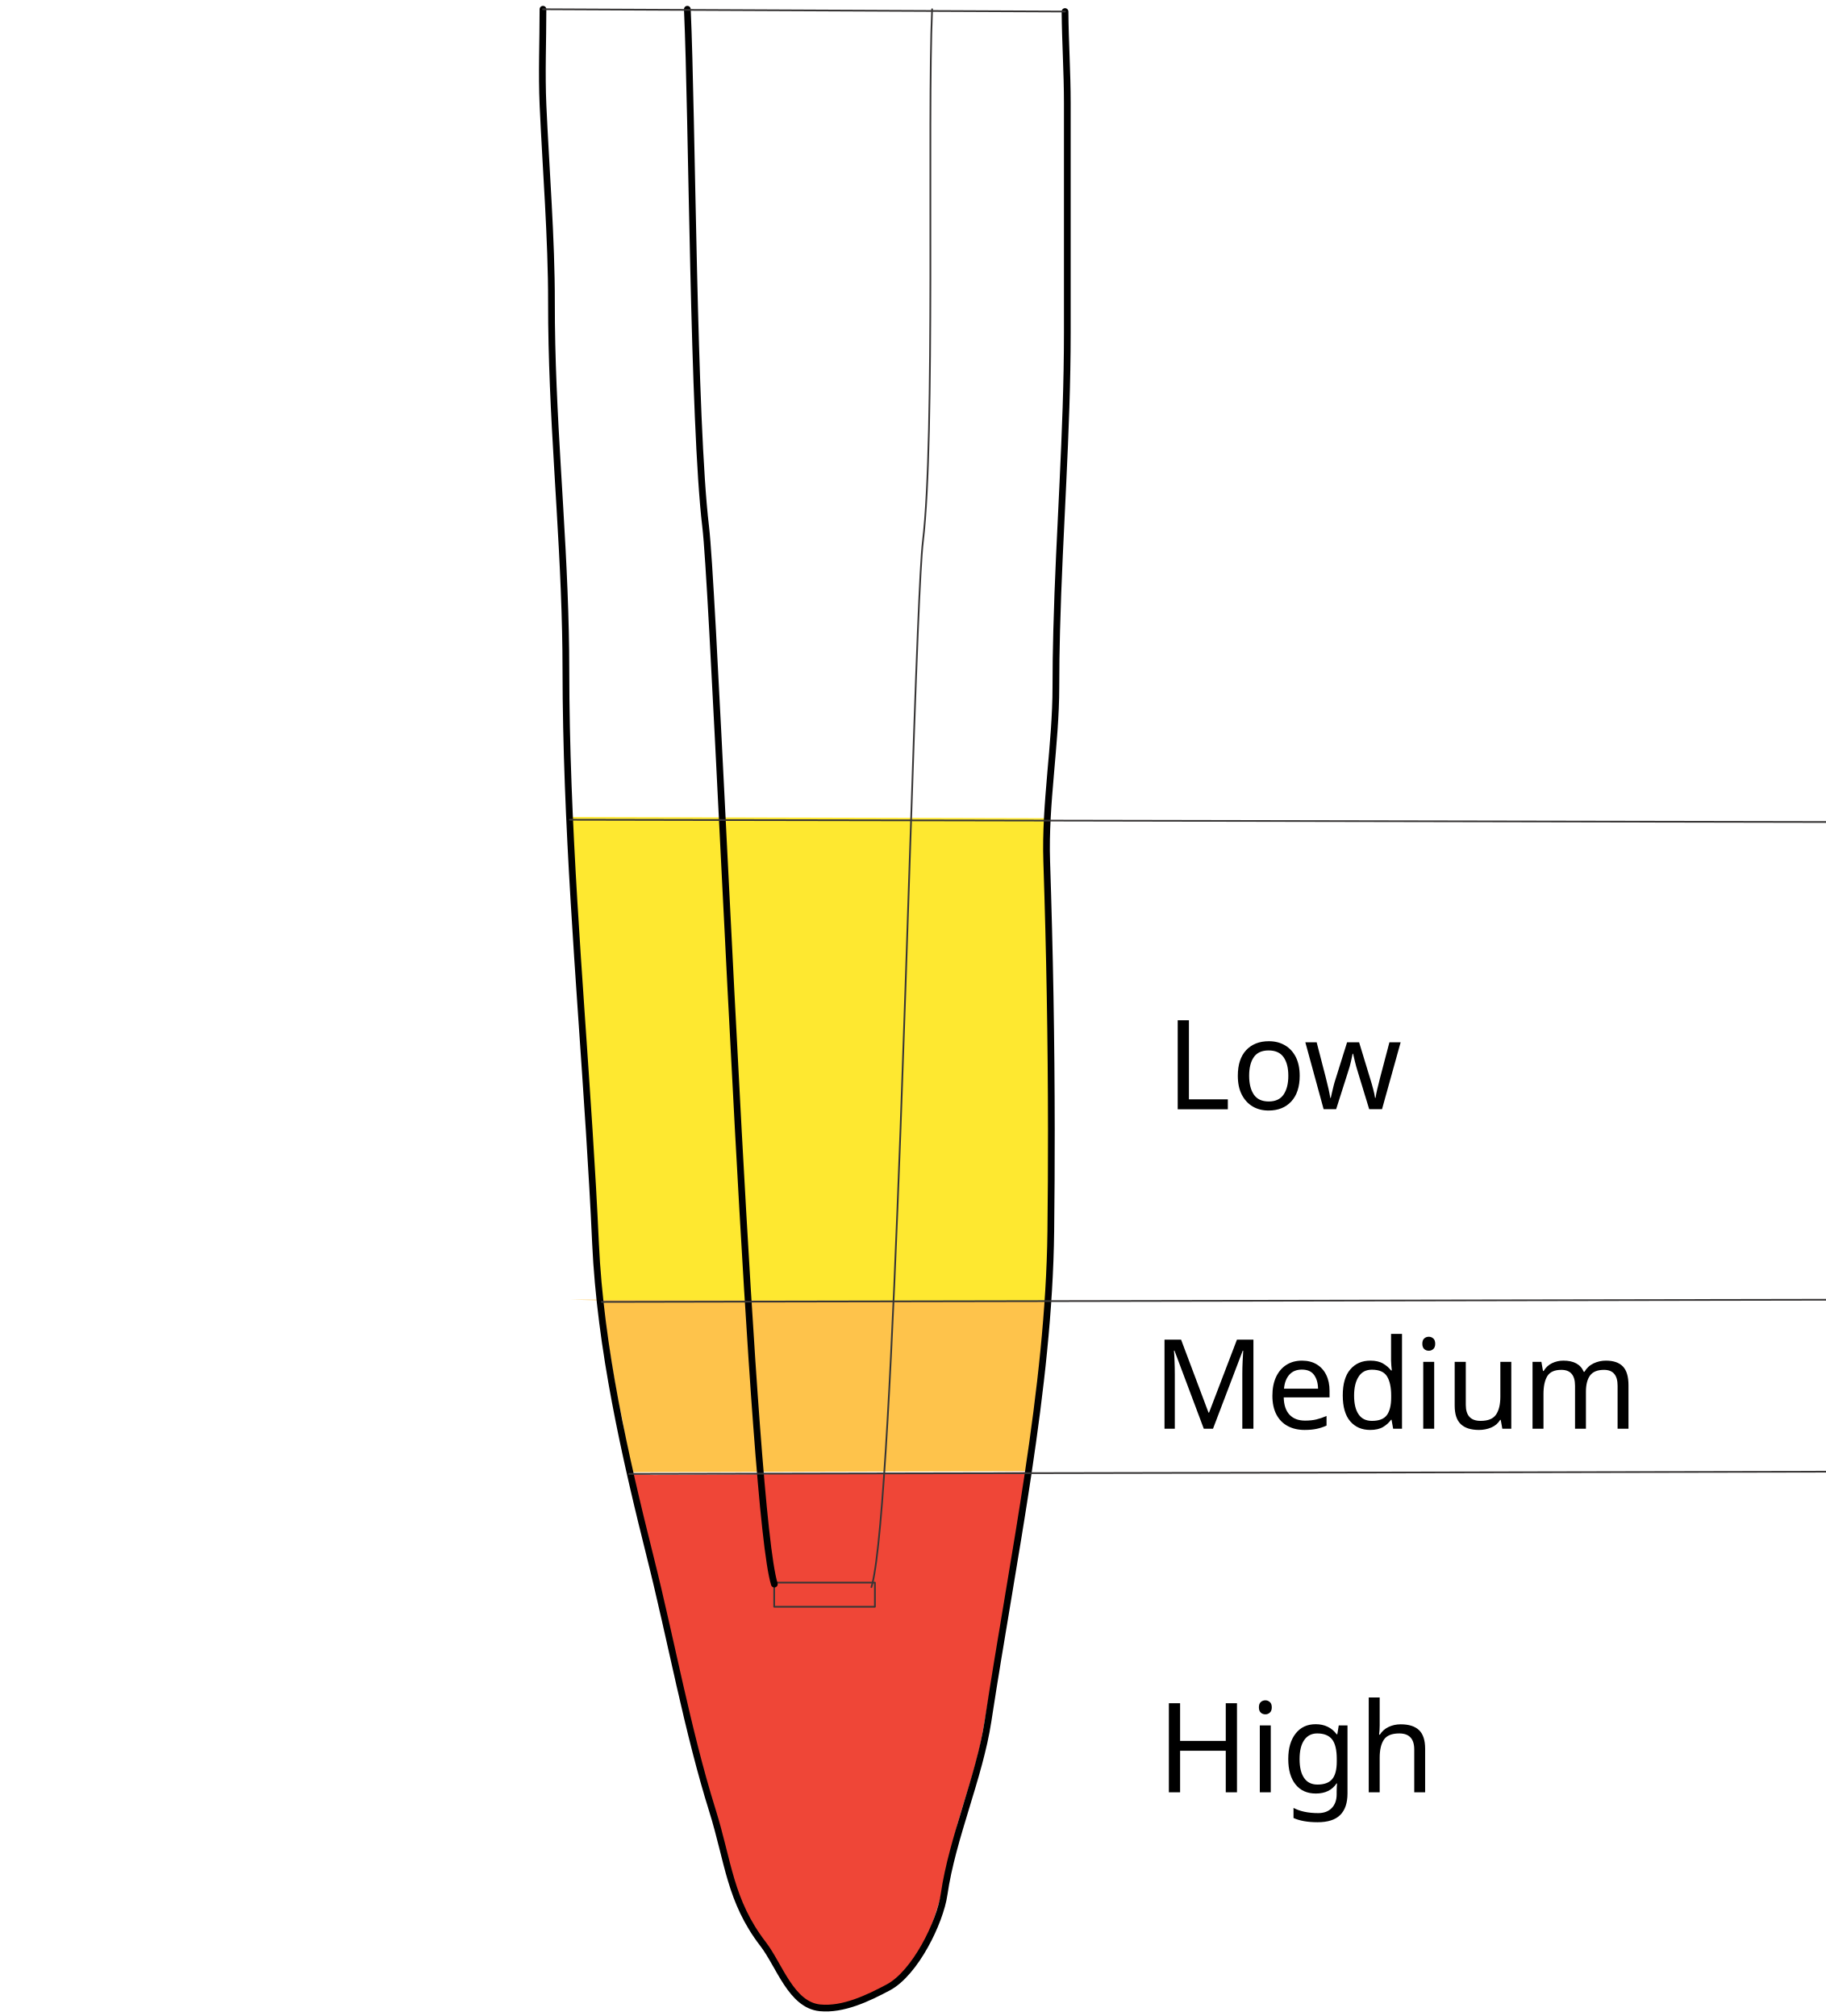
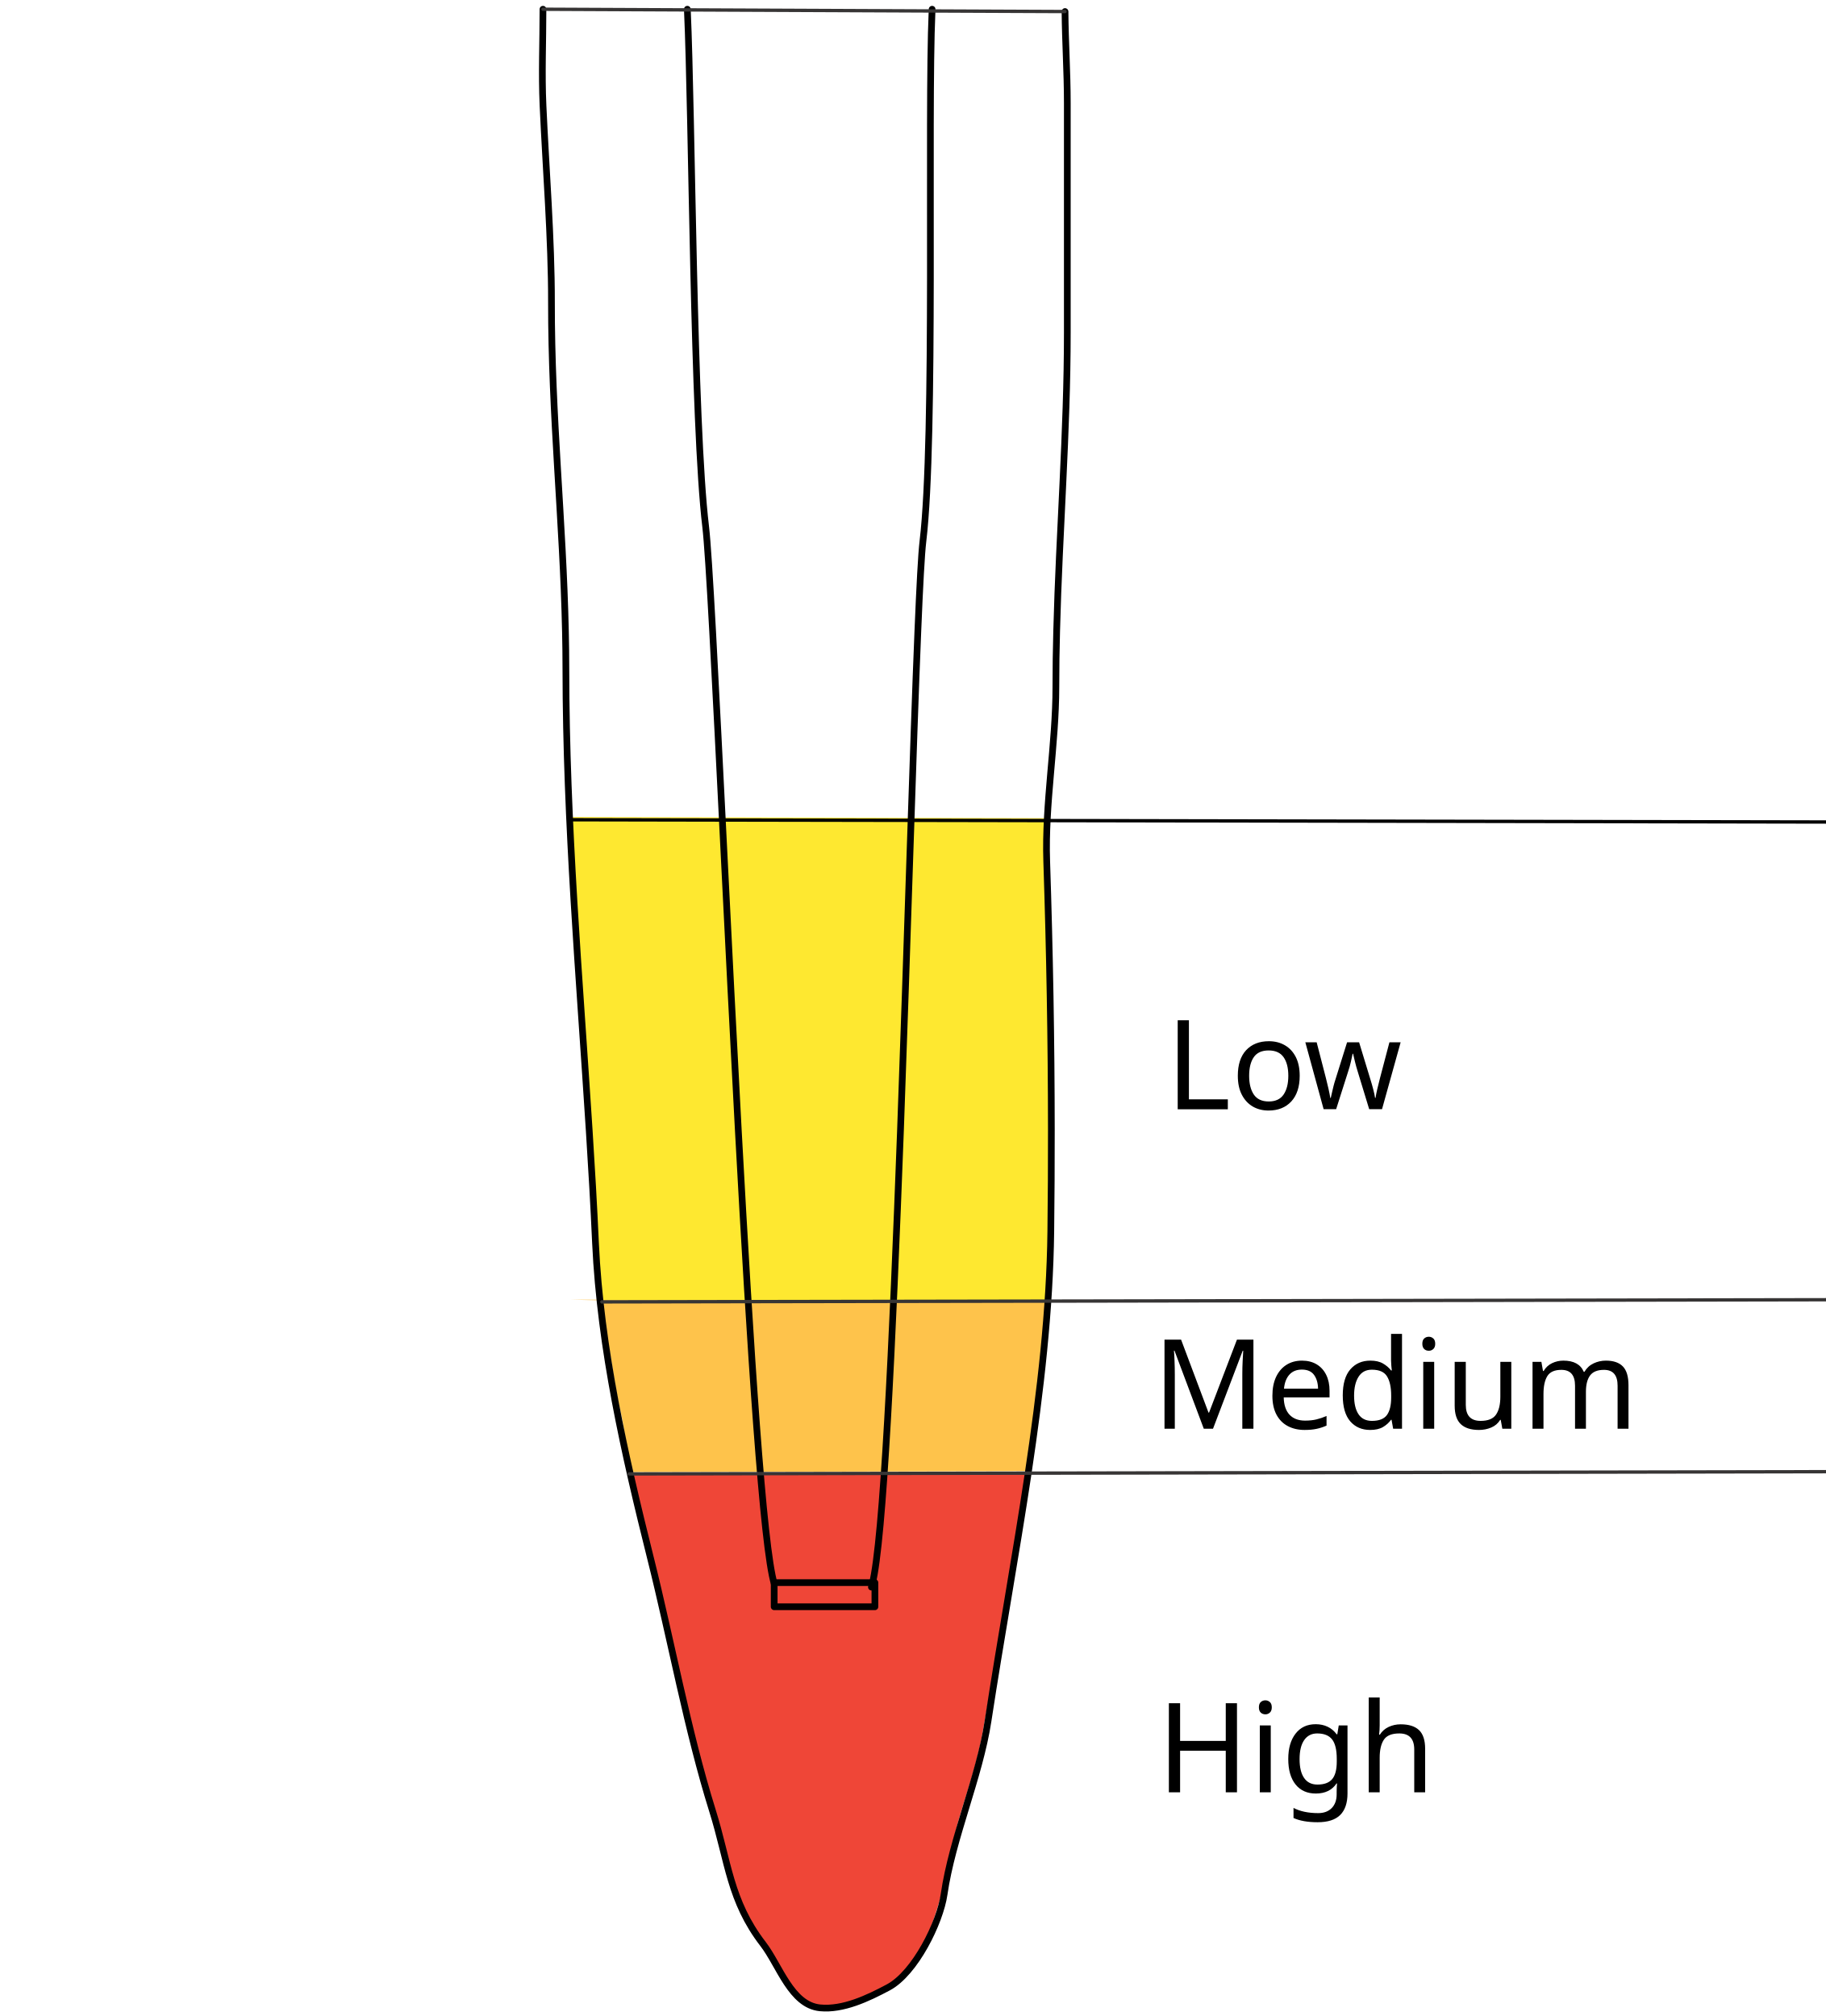
<svg xmlns="http://www.w3.org/2000/svg" width="271.605" height="300" viewBox="0 0 271.605 300" class="root">
  <g>
    <g>
      <g>
        <g>
          <g>
            <g>
              <g class="high" fill="#ef4637">
                <path d="M97.304 219.488l55.66-.405c-2.55 15.04-4.87 28.26-6.757 38.674-1.246 6.88-3.458 11.488-4.41 16.548-1.593 8.485-3.544 13.582-5.207 16.965l-2.43 2.725-4.255 2.826-5.74 1.783-3.088-.294-2.148-1.1-2.8-3.737c-1.31-3.094-4.917-6.487-5.8-9.38-4.63-15.172-6.383-19.43-13.458-52.377-.097-.453-3.023-11.88-3.112-12.343" />
              </g>
              <g class="medium" fill="#fec34b">
                <path d="M-4.19-106.757l64.638.072c.115-5.98-.607-14.222-1.458-23.592-.412-4.545-.463-9.25-1.087-14.624l-53.64-.227c-.89 4.304-.982 9.04-1.596 13.255-.985 6.76-1.274 13.142-2.14 18.6-.383 2.4-.313 4.475-.68 6.36" stroke-width=".512" transform="matrix(1.099 0 0 -.669 89.433 121.979)" />
              </g>
              <g class="low" fill="#fee830">
                <path d="M3.246-180.412l64.7-.263c.246-18.736.722-72.664.493-91.955-.043-3.02-.14-7.278-.57-15.41l-60.514.2c-.318 9.182-.618 22.677-.892 25.833-.247 9.244-1.276 22.952-1.705 41.32-.25 10.7-1.16 20.35-1.263 28.92-.062 5.15-.1 7.343-.347 10.646" stroke-width=".762" transform="matrix(1.099 0 0 -.669 81.345 .884)" />
              </g>
            </g>
          </g>
        </g>
        <g>
          <path d="M80.786 1.375c0 4.757-.21 9.566.005 14.313.42 9.362 1.273 19.888 1.258 29.296-.02 16.817 1.722 32.47 2.08 49.025.04 1.85.066 3.71.066 5.584.02 23.02 2.014 45.77 3.475 68.69.357 5.564.68 11.14.934 16.73.72 15.595 4.354 31.58 8.187 46.873 3.026 12.055 5.494 25.673 9.204 37.528 2.386 7.624 2.58 13.43 7.532 19.868 2.453 3.19 4.18 9.075 8.477 9.504 3.444.337 7.165-1.446 10.164-3.045 3.98-2.12 7.696-9.653 8.3-13.853 1.21-8.382 5.255-17.413 6.532-25.763 3.76-24.59 9.067-49.503 9.342-72.892.062-5.054.087-10.072.083-15.08-.01-13.316-.246-26.536-.69-39.965-.287-8.62 1.364-17.39 1.364-25.974 0-2.785.04-5.565.116-8.335.38-14.843 1.584-29.504 1.584-44.36V15.34c0-4.603-.306-9.09-.342-13.623" fill="none" stroke="#000" stroke-width="1.022.057" stroke-linecap="round" stroke-linejoin="round" />
        </g>
        <g>
-           <path d="M129.785 235.506h.388v3.597h-14.987v-3.597h14.6z" fill="none" stroke="#373535" stroke-width=".256" stroke-linecap="round" stroke-linejoin="round" />
+           <path d="M129.785 235.506h.388v3.597h-14.987v-3.597h14.6z" fill="none" stroke="#000" stroke-width=".511.959" stroke-linecap="round" stroke-linejoin="round" />
        </g>
        <g>
          <path d="M102.264 1.375v.04c.005.016.005.037.005.057.715 15.688.868 61.448 2.723 76.906.25 2.1.603 7.69 1.037 15.59.97 17.67 2.335 46.88 3.822 74.274 1.758 32.346 3.695 62.164 5.36 67.488" fill="none" stroke="#000" stroke-width="1.022.449" stroke-linecap="round" stroke-linejoin="round" />
        </g>
        <g>
-           <path d="M138.684 1.375c0 .036-.005.066-.005.102 0 .05-.006.102-.006.153-.695 15.857.495 63.487-1.354 78.894-.23 1.91-.48 6.668-.757 13.393-.705 16.97-1.563 46.46-2.585 74.28-1.176 31.63-2.565 61.09-4.2 67.533-.042.163-.082.312-.123.444" fill="none" stroke="#373535" stroke-width=".256" stroke-linecap="round" stroke-linejoin="round" />
+           <path d="M138.684 1.375c0 .036-.005.066-.005.102 0 .05-.006.102-.006.153-.695 15.857.495 63.487-1.354 78.894-.23 1.91-.48 6.668-.757 13.393-.705 16.97-1.563 46.46-2.585 74.28-1.176 31.63-2.565 61.09-4.2 67.533-.042.163-.082.312-.123.444" fill="none" stroke="#000" stroke-width=".511.959" stroke-linecap="round" stroke-linejoin="round" />
        </g>
        <g>
-           <path d="M80.786 1.375l21.503.097 36.44.16 19.728.085" fill="none" stroke="#373535" stroke-width=".256" stroke-linecap="round" stroke-linejoin="round" />
+           <path d="M80.786 1.375l21.503.097 36.44.16 19.728.085" fill="none" stroke="#373535" stroke-width=".5" stroke-linecap="round" stroke-linejoin="round" />
        </g>
        <g>
-           <path d="M93.612 219.33l22.203-.042 24.16-.046 22.392-.04 114.285-.21" fill="none" stroke="#373535" stroke-width=".256" stroke-linecap="round" stroke-linejoin="round" />
+           <path d="M93.612 219.33l22.203-.042 24.16-.046 22.392-.04 114.285-.21" fill="none" stroke="#373535" stroke-width=".5" stroke-linecap="round" stroke-linejoin="round" />
        </g>
        <g>
-           <path d="M89.547 193.733l21.922-.04 30.567-.052 20.598-.035 113.493-.2" fill="none" stroke="#373535" stroke-width=".256" stroke-linecap="round" stroke-linejoin="round" />
+           <path d="M89.547 193.733l21.922-.04 30.567-.052 20.598-.035 113.493-.2" fill="none" stroke="#373535" stroke-width=".5" stroke-linecap="round" stroke-linejoin="round" />
        </g>
        <g>
-           <path d="M84.786 121.986l21.498.04 36.45.062 131.975.24" fill="none" stroke="#373535" stroke-width=".256" stroke-linecap="round" stroke-linejoin="round" />
+           <path d="M84.786 121.986l21.498.04 36.45.062 131.975.24" fill="none" stroke="#000" stroke-width=".5" stroke-linecap="round" stroke-linejoin="round" />
        </g>
      </g>
    </g>
    <text style="line-height:125%;-inkscape-font-specification:'Sans, Normal';text-align:start" x="373.781" y="-182.441" transform="matrix(.511 0 0 .511 -18.896 359.938)" font-size="36.324" font-family="Sans" letter-spacing="0" word-spacing="0" stroke-width="1.306">
      <tspan x="373.781" y="-182.441" style="line-height:125%;-inkscape-font-specification:'Sans, Normal';text-align:start" font-size="36.324" font-family="Sans" stroke-width="1.306">
                High
            </tspan>
    </text>
    <text style="line-height:125%;-inkscape-font-specification:'Sans, Normal';text-align:start" x="372.506" y="-288.322" transform="matrix(.511 0 0 .511 -18.896 359.938)" font-size="36.324" font-family="Sans" letter-spacing="0" word-spacing="0" stroke-width="1.306">
      <tspan x="372.506" y="-288.322">
                Medium
            </tspan>
    </text>
    <text style="line-height:125%;-inkscape-font-specification:'Sans, Normal';text-align:start" x="376.353" y="-381.338" transform="matrix(.511 0 0 .511 -18.896 359.938)" font-size="36.324" font-family="Sans" letter-spacing="0" word-spacing="0" stroke-width="1.306">
      <tspan x="376.353" y="-381.338">
                Low
            </tspan>
    </text>
  </g>
</svg>
